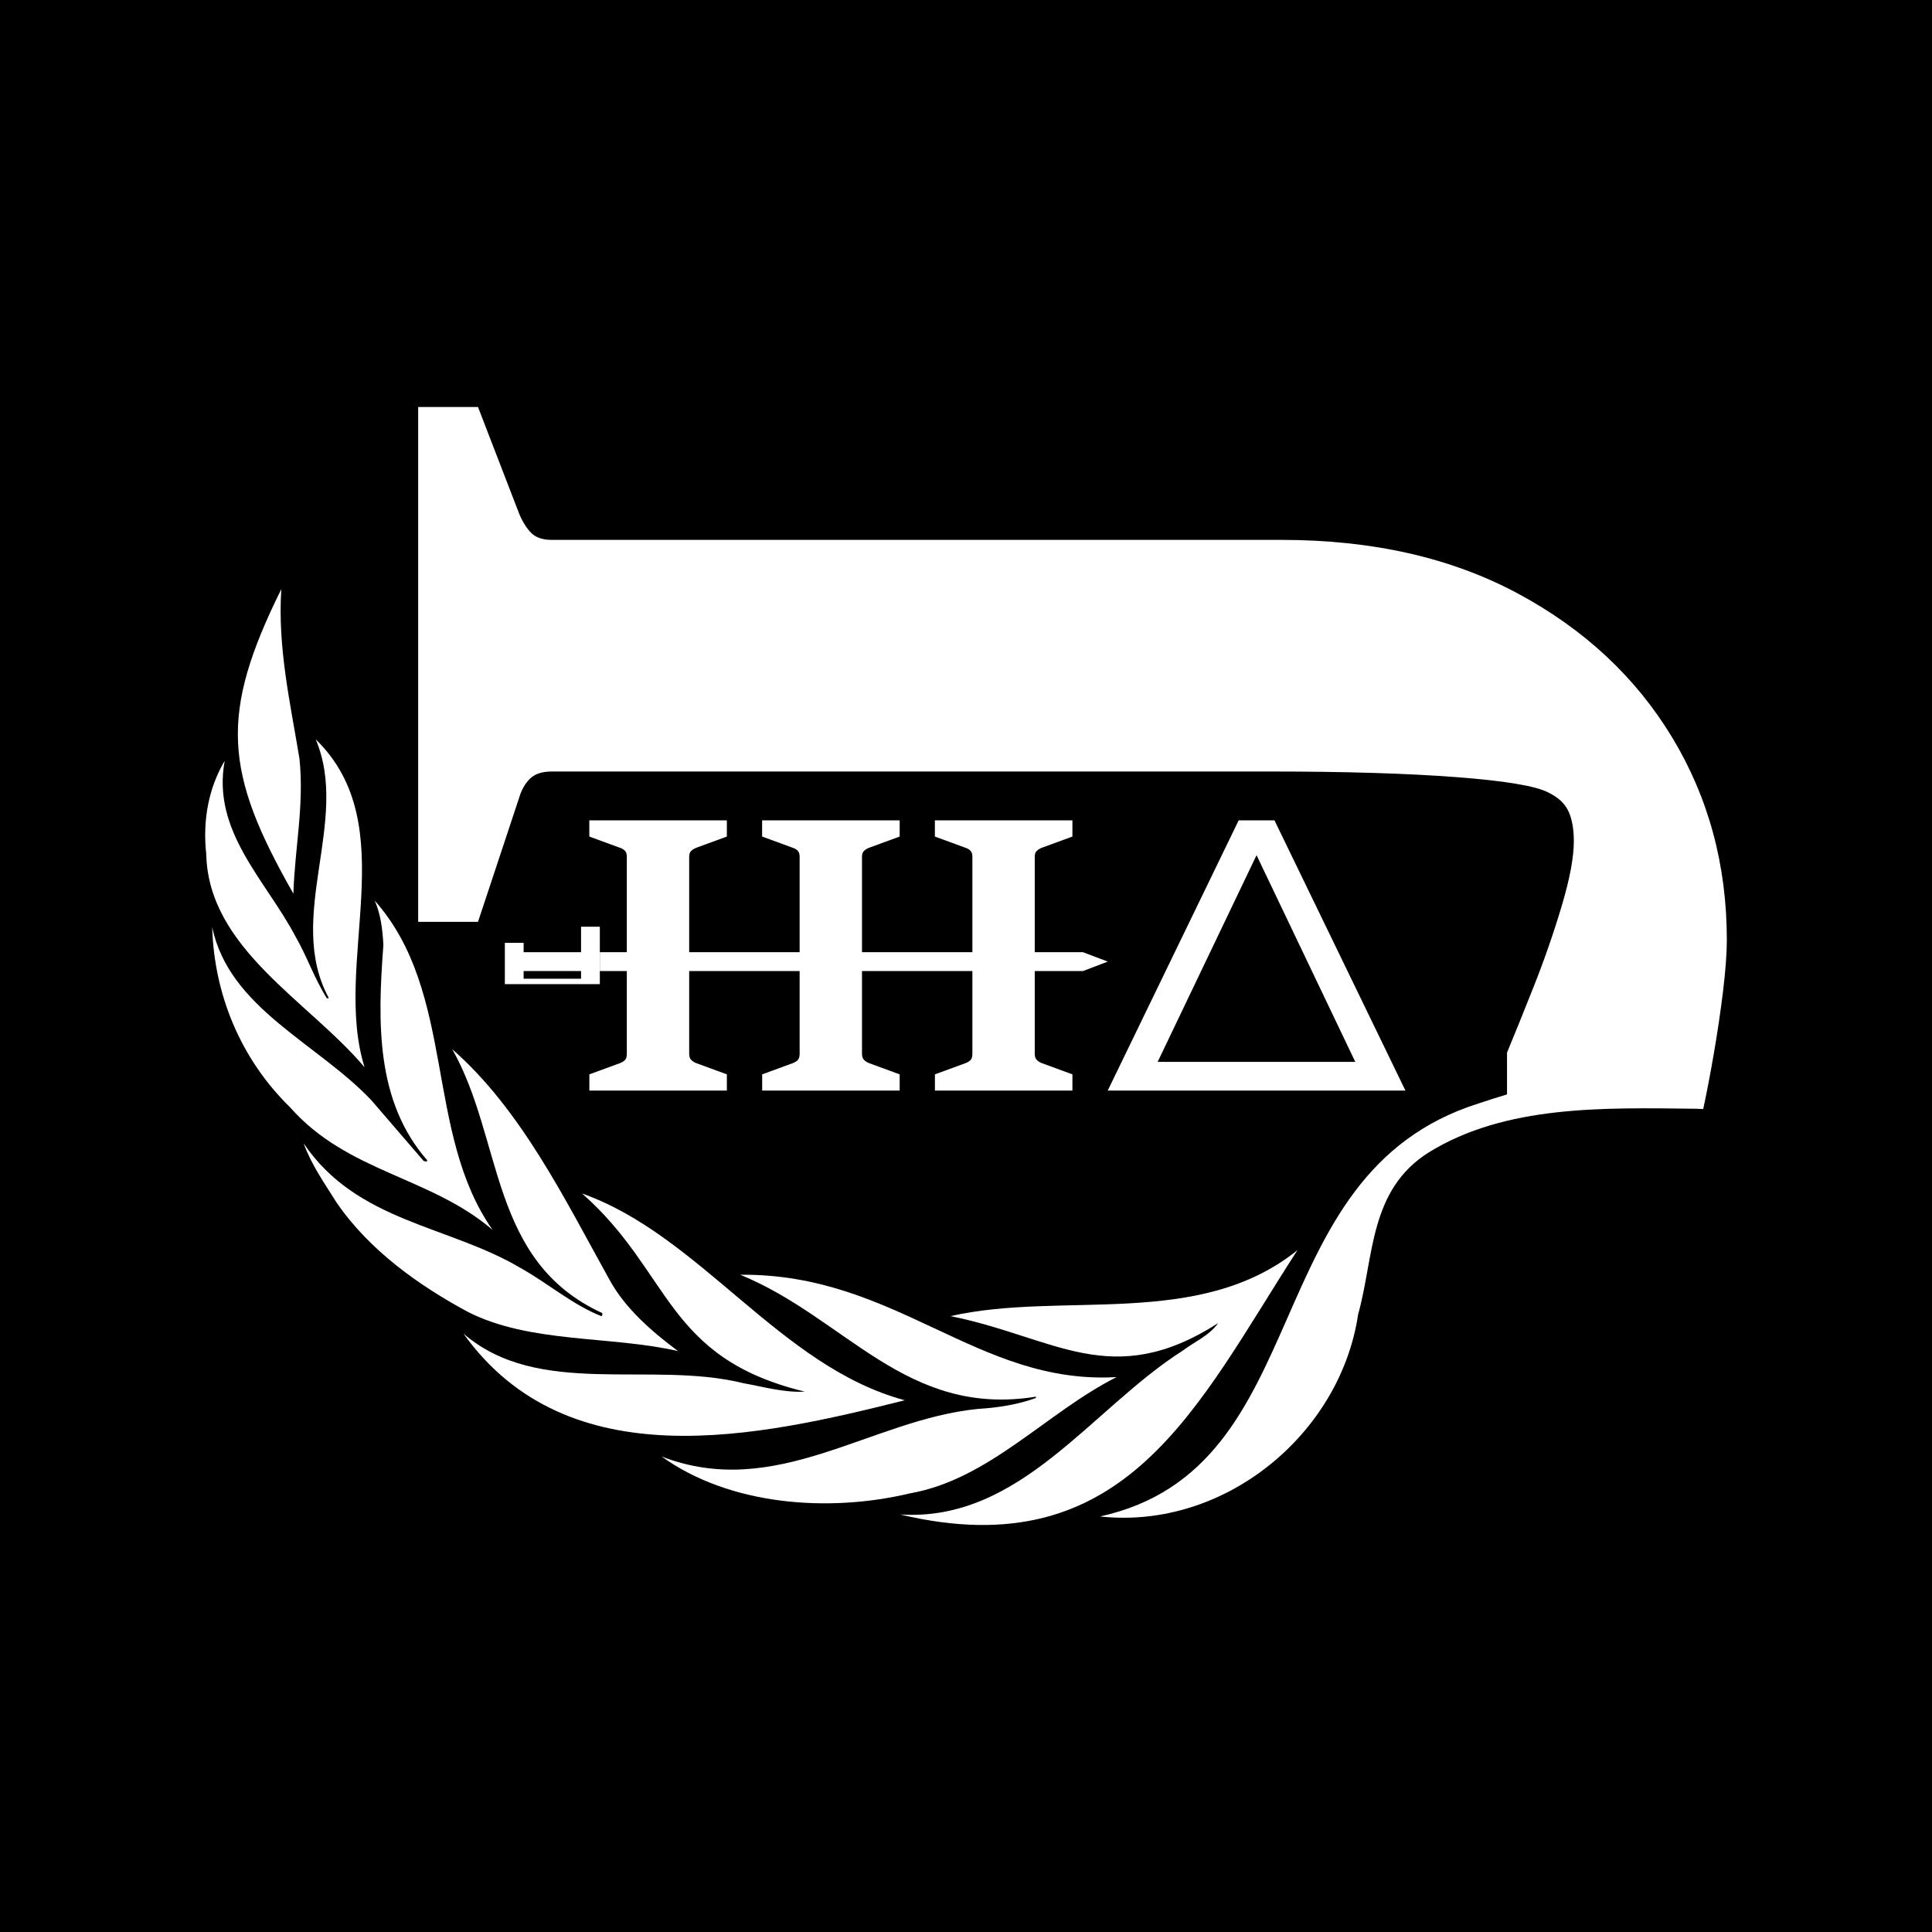
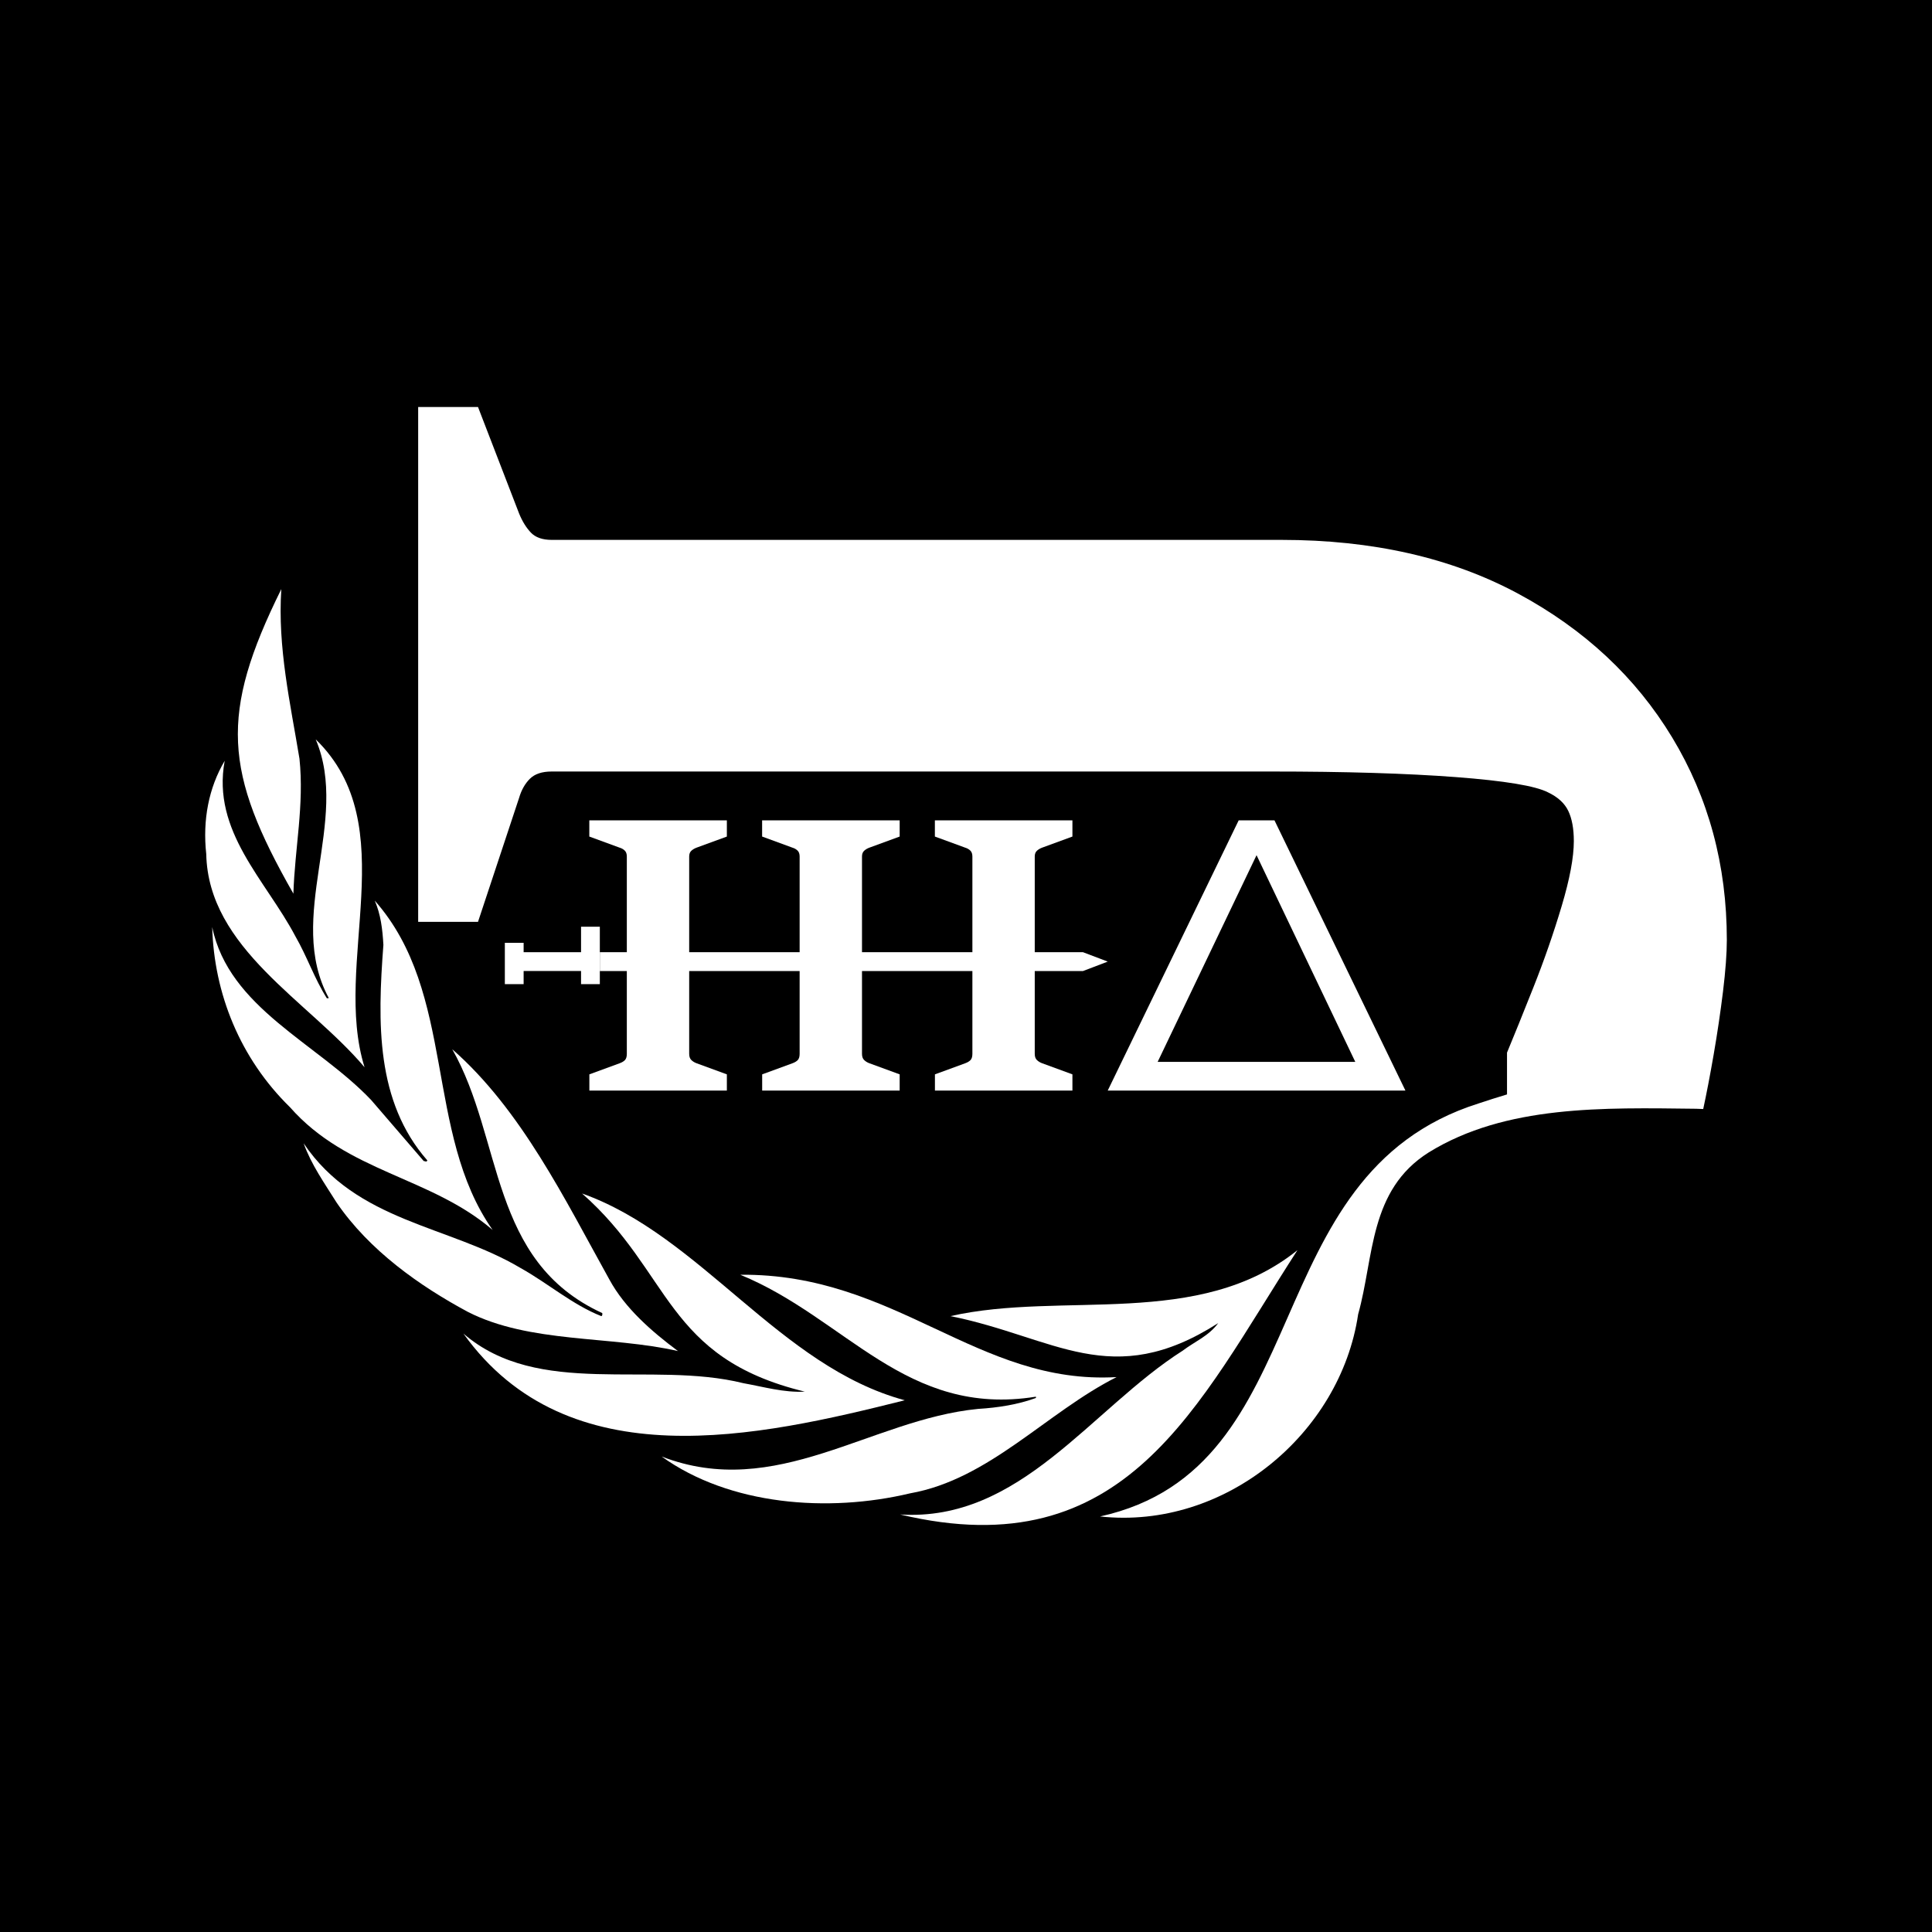
<svg xmlns="http://www.w3.org/2000/svg" version="1.1" x="0px" y="0px" viewBox="0 0 3600 3600" style="enable-background:new 0 0 3600 3600;" xml:space="preserve">
  <style type="text/css">
	.st0{display:none;}
	.st1{display:inline;}
	.st2{fill:#FFFFFF;}
</style>
-   <g id="Extras" class="st0">
+   <g id="PNG_BG" class="st0">
    <g class="st1">
-       <path d="M3446.1,1490L3446.1,1490c-22.5-83.3-56.6-163.2-101.5-237.6l-0.2-0.3c-44.7-74-99.4-141.3-162.6-200.2    c-62.4-58.1-134.3-109.3-213.8-152c-80.2-43-168.4-75.6-262-96.9c-90.7-20.6-188.8-31-291.6-31H1086l-99.7-258.7h-467l-230,464.9    c-63.8,129-95.1,226-103.1,321.1c-51.4,86.8-73.3,189-63.3,295.7c1.1,26.8,4.3,52.4,9.9,77.9l1.5,56.5    c4.6,169.5,68.3,330.4,179.6,454.5l9.9,27.7c19.6,55.1,48.2,99.8,71.2,135.7l0.1,0.2c4.1,6.3,7.9,12.3,11.5,18.1l3.2,4.9l1.2,1.9    c51.8,75.8,123.3,145.4,212.5,207l36.8,51.5c68.4,95.6,155.5,168.1,259,215.6c43.5,19.9,90.7,35.6,140.6,46.7l31.9,22.9    c88.8,63.9,200.2,105.9,322.1,121.5c36.4,4.7,73.9,7,111.4,7c10,0,20.1-0.2,30.2-0.5l70.3,16.7c73.3,17.5,140.9,25.9,206.6,25.9    c44.6,0,88.6-4.1,130.7-12.2c14-2.7,28-5.8,41.7-9.4l34.6,3.8c22.5,2.5,45.3,3.7,67.9,3.7c63.7,0,127.3-9.8,189.1-29.2    c78.7-24.7,152-63.8,217.8-116.4c64.7-51.6,118.7-113.6,160.8-184c41.7-70,69.6-145.1,82.7-223.4c8.4-32.2,13.8-62.3,19.1-91.3    c13.5-75.1,20.1-91,29.4-97.2c95.9-58.6,248.1-56.7,395.3-54.9l14.5,0.2l177.5,6.9l35.5-162.5c6.9-31.4,14.2-69.8,21.9-114    c7.8-44.6,14.4-89.4,19.8-133.2c6-49.2,8.9-89.8,8.9-124.2C3479.5,1659.4,3468.3,1572.2,3446.1,1490z" />
-       <g>
-         <g>
-           <g>
-             <g>
-               <path class="st2" d="M2072.7,2034.7l254.9-526h69.7l254.9,526H2072.7z M2169.8,1978.9h384.8l-192.2-402.4L2169.8,1978.9z" />
-             </g>
-             <path class="st2" d="M1063.6,2034.7v-31.5l59-21.6c4.6-1.7,8.1-3.9,10.4-6.4c2.3-2.6,3.4-6.6,3.4-11.9v-384.1       c0-5.1-1.4-9-4.1-11.6c-2.7-2.6-6-4.5-9.9-5.6l-59-21.6v-31.5h267.7v31.5l-59,21.6c-3.9,1.5-7.3,3.4-10.1,6.1       c-2.8,2.6-4.2,6.3-4.2,11.2v384c0,5.4,1.4,9.4,4.2,12.1c2.8,2.7,6.2,4.8,10.1,6.3l59,21.6v31.5L1063.6,2034.7L1063.6,2034.7z" />
-             <path class="st2" d="M1400,2034.7v-31.5l59-21.6c4.6-1.7,8.1-3.9,10.4-6.4c2.3-2.6,3.4-6.6,3.4-11.9v-384.1       c0-5.1-1.4-9-4.1-11.6c-2.7-2.6-6-4.5-9.9-5.6l-59-21.6v-31.5h267.7v31.5l-59,21.6c-3.9,1.5-7.3,3.4-10.1,6.1       c-2.8,2.6-4.2,6.3-4.2,11.2v384c0,5.4,1.4,9.4,4.2,12.1c2.8,2.7,6.2,4.8,10.1,6.3l59,21.6v31.5L1400,2034.7L1400,2034.7z" />
-             <path class="st2" d="M1736.3,2034.7v-31.5l59-21.6c4.6-1.7,8.1-3.9,10.4-6.4c2.3-2.6,3.4-6.6,3.4-11.9v-384.1       c0-5.1-1.4-9-4.1-11.6c-2.7-2.6-6-4.5-9.9-5.6l-59-21.6v-31.5h267.7v31.5l-59,21.6c-3.9,1.5-7.3,3.4-10.1,6.1       c-2.8,2.6-4.2,6.3-4.2,11.2v384c0,5.4,1.4,9.4,4.2,12.1c2.8,2.7,6.2,4.8,10.1,6.3l59,21.6v31.5L1736.3,2034.7L1736.3,2034.7z" />
-           </g>
-           <g>
-             <polygon class="st2" points="2024.5,1765.3 1084,1765.3 1084,1802 2024.5,1802 2072.7,1783.6      " />
-             <path class="st2" d="M1047.5,1715.7v49.6H935.7v-18.3h-36.6v40.2v40.2h36.6h111.8h36.6v-25.6v-36.6v-49.6H1047.5z        M1047.5,1816.9H935.7V1802h111.8V1816.9z" />
-           </g>
-         </g>
-         <g>
-           <path class="st2" d="M3171.5,1347.4c-70.9-117.3-171.1-210.8-300.7-280.4c-129.5-69.5-282.8-104.3-459.8-104.3H990.4      c-18.1,0-31.5-4.7-40.6-14.2c-9-9.5-16.7-21.8-23-37.3l-79.9-207.2H730.4v1002.1h116.5l79.9-241.1c4.5-15.4,11.5-27.8,21-37.3      s23.7-14.2,42.6-14.2h1400.4c144.5,0,264.3,3.7,359.6,10.9s155,17.1,179.5,29.8c18.9,9,32.1,21,39.3,35.9      c7.2,14.9,10.9,34.6,10.9,58.9c0,31.7-7.9,73.9-23.7,126.6c-15.8,52.9-34.1,105.4-54.8,157.7c-20.8,52.3-37.9,94.8-51.5,127.3      v81.4c-18.9,5.6-37.5,11.6-55.7,17.7c-439.7,139.1-307.8,709.5-736.5,803.9c242.7,26.5,468-161.1,502.4-393.5      c31.2-111.3,20.7-241.6,137.5-315.2c149.7-92.5,339.9-87,520.2-84.9l14,0.5c6.3-28.9,13.1-64.1,20.3-105.6      c7.2-41.6,13.3-82.6,18.3-123.3c4.9-40.6,7.4-74.1,7.4-100.2C3277.8,1596.1,3242.4,1464.8,3171.5,1347.4z" />
-           <path class="st2" d="M499.3,1388.5c-17.7-107.4-42.8-216.5-35.3-330c-120.7,243.8-111.8,355.8,23.5,592.8      C490.2,1563,508.8,1478.6,499.3,1388.5z" />
-           <path class="st2" d="M626,1989.3C562.7,1786.2,703.9,1519,531,1351c67.6,159.7-59.9,345.8,25.5,503.6l-3.8,0.4      c-24.4-38.8-38.7-81.5-61.2-120.6c-57.6-109.3-163.3-204.3-137.7-341.8c-31.2,52.8-43.1,115.4-35.9,181.5      C321.8,1758.3,517.1,1860.2,626,1989.3z" />
-           <path class="st2" d="M645.9,1664.9c11.5,26.3,15.1,55.6,16.8,86.2c-11.5,151.4-14.9,304.6,85.6,419.5c-1.7,4.2-4.9,0.8-7,1.3      l-102.5-119c-105.3-110.9-276.8-179-309.3-336.6c3.6,129.2,54,255.4,151.4,350.7c112,127.2,273.1,134.8,394.5,238.9      C742,2116.2,805.1,1844.7,645.9,1664.9z" />
-           <path class="st2" d="M1236.1,2541.7c-51.5-38.4-103.2-83.5-133.4-139c-86.2-154.9-171.2-330.4-306-448.5      c99.8,175.9,71.2,412.3,292,513.6c0.3,2.2,0.5,5.2-1.9,6c-56.1-22.1-103.7-63.9-157.2-93.7c-139.7-83.1-318.7-89.2-422.1-242.7      c14.6,41.2,40.7,77.9,64.1,115.3c63.7,93.3,161.7,162.4,255.5,212.8C947.6,2527,1104.6,2511.7,1236.1,2541.7z" />
-           <path class="st2" d="M1677.6,2637.5c-244.3-66-396.6-320.3-628.2-402.5c174.6,153.7,161,319.7,433.5,385.7      c-40.7,2.2-80.2-9.4-119.4-16.4c-180.6-44.8-399.1,29.7-545.1-96.6C1022.5,2792.7,1393.4,2708.8,1677.6,2637.5z" />
-           <path class="st2" d="M2089.9,2592.4c-271.7,15.8-429-202.1-732.5-199.2c205.7,84.3,322.4,278.2,575.5,237.3v2.5      c-34.9,12.7-73,18.9-112.8,21.3c-208.8,20.6-392.8,179-615.7,92.7c132,95,323.7,109.8,483.7,71.7      C1842.2,2791.3,1953.3,2661.4,2089.9,2592.4z" />
-           <path class="st2" d="M2442,2345.3c-191.9,154.4-456.9,79-675.4,128.4c203,40.7,313,146.8,521.2,13.6      c-18.5,25.2-45.7,35.8-69.1,53.6c-178.5,113.3-316,334-550.2,318.9C2108.9,2964.7,2246.6,2647.4,2442,2345.3z" />
-         </g>
-       </g>
+       <path d="M3371.8,1504L3371.8,1504c-21.5-79.5-54.1-155.8-96.9-226.8l-0.2-0.3c-42.7-70.6-95-134.9-155.3-191.2    c-59.5-55.5-128.2-104.3-204.2-145.1c-76.6-41.1-160.8-72.2-250.2-92.5c-86.6-19.6-180.2-29.6-278.4-29.6H1118.2l-95.2-247H577.1    l-219.6,443.9c-61,123.2-90.8,215.8-98.5,306.6c-49.1,82.8-70,180.4-60.5,282.3c1,25.6,4.1,50,9.4,74.4l1.5,54    c4.4,161.8,65.2,315.5,171.5,434l9.4,26.4c18.8,52.6,46.1,95.3,68,129.6l0.1,0.1c3.9,6.1,7.5,11.8,11,17.3l3,4.6l1.2,1.8    c49.5,72.4,117.7,138.9,202.9,197.7l35.2,49.2c65.3,91.3,148.5,160.6,247.3,205.8c41.5,19,86.7,34,134.2,44.6l30.5,21.9    c84.8,61,191.1,101.1,307.5,116c34.7,4.4,70.5,6.7,106.4,6.7c9.5,0,19.2-0.2,28.9-0.5l67.1,16c70,16.7,134.6,24.8,197.3,24.8    c42.6,0,84.6-3.9,124.8-11.6c13.3-2.6,26.7-5.6,39.8-9l33,3.6c21.5,2.4,43.3,3.5,64.8,3.5c60.8,0,121.5-9.4,180.6-27.9    c75.2-23.6,145.1-60.9,207.9-111.1c61.7-49.3,113.4-108.4,153.5-175.7c39.8-66.8,66.4-138.6,79-213.4c8-30.8,13.2-59.4,18.2-87.2    c12.9-71.7,19.1-86.9,28-92.8c91.6-55.9,236.9-54.1,377.4-52.4l13.9,0.2l169.5,6.6l33.9-155.2c6.5-30,13.6-66.6,21-108.8    c7.4-42.6,13.7-85.4,18.9-127.2c5.7-47,8.5-85.8,8.5-118.6C3403.7,1665.8,3393,1582.5,3371.8,1504z" />
    </g>
  </g>
  <g id="BG">
    <rect width="3600" height="3600" />
  </g>
-   <g id="Layer_1">
+   <g id="Cypher">
    <g>
      <g>
        <g>
          <g>
            <path class="st2" d="M2064.1,2032.1l244-503.5h66.7l244,503.5H2064.1z M2157.1,1978.7h368.3l-184-385.2L2157.1,1978.7z" />
          </g>
          <path class="st2" d="M1098.2,2032.1v-30.2l56.5-20.7c4.4-1.6,7.8-3.7,10-6.1c2.2-2.5,3.3-6.3,3.3-11.4V1596      c0-4.9-1.3-8.6-3.9-11.1c-2.6-2.5-5.7-4.3-9.5-5.4l-56.5-20.7v-30.2h256.3v30.2l-56.5,20.7c-3.7,1.4-7,3.3-9.7,5.8      c-2.7,2.5-4,6-4,10.7v367.6c0,5.2,1.3,9,4,11.6c2.7,2.6,5.9,4.6,9.7,6l56.5,20.7v30.2H1098.2z" />
          <path class="st2" d="M1420.2,2032.1v-30.2l56.5-20.7c4.4-1.6,7.8-3.7,10-6.1c2.2-2.5,3.3-6.3,3.3-11.4V1596      c0-4.9-1.3-8.6-3.9-11.1c-2.6-2.5-5.7-4.3-9.5-5.4l-56.5-20.7v-30.2h256.3v30.2l-56.5,20.7c-3.7,1.4-7,3.3-9.7,5.8      c-2.7,2.5-4,6-4,10.7v367.6c0,5.2,1.3,9,4,11.6c2.7,2.6,5.9,4.6,9.7,6l56.5,20.7v30.2H1420.2z" />
          <path class="st2" d="M1742.1,2032.1v-30.2l56.5-20.7c4.4-1.6,7.8-3.7,10-6.1c2.2-2.5,3.3-6.3,3.3-11.4V1596      c0-4.9-1.3-8.6-3.9-11.1c-2.6-2.5-5.7-4.3-9.5-5.4l-56.5-20.7v-30.2h256.3v30.2l-56.5,20.7c-3.7,1.4-7,3.3-9.7,5.8      c-2.7,2.5-4,6-4,10.7v367.6c0,5.2,1.3,9,4,11.6c2.7,2.6,5.9,4.6,9.7,6l56.5,20.7v30.2H1742.1z" />
        </g>
        <g>
          <polygon class="st2" points="2018,1774.3 1117.7,1774.3 1117.7,1809.4 2018,1809.4 2064.1,1791.8     " />
-           <path class="st2" d="M1082.7,1726.8v47.5h-107v-17.5h-35v38.5v38.5h35h107h35v-24.5v-35v-47.5H1082.7z M1082.7,1823.7h-107      v-14.3h107V1823.7z" />
+           <path class="st2" d="M1117.7,1833.8v-24.5v-35v-47.5h-35v47.5h-107v-17.5h-35v38.5v38.5h35v-24.5h107v24.5H1117.7z" />
        </g>
      </g>
      <g>
        <path class="st2" d="M3115.9,1374.2c-67.9-112.3-163.8-201.8-287.8-268.4c-124-66.5-270.7-99.8-440.1-99.8H1028.1     c-17.3,0-30.2-4.5-38.9-13.6c-8.6-9.1-16-20.9-22-35.7l-76.5-198.3H779.2v959.3h111.5l76.5-230.8c4.3-14.7,11-26.6,20.1-35.7     c9.1-9.1,22.7-13.6,40.8-13.6h1340.5c138.3,0,253,3.5,344.2,10.4c91.2,6.9,148.4,16.4,171.8,28.5c18.1,8.6,30.7,20.1,37.6,34.4     c6.9,14.3,10.4,33.1,10.4,56.4c0,30.3-7.6,70.7-22.7,121.2c-15.1,50.6-32.6,100.9-52.5,151c-19.9,50.1-36.3,90.7-49.3,121.9v77.9     c-18.1,5.4-35.9,11.1-53.3,16.9c-420.9,133.2-294.6,679.2-705,769.5c232.3,25.4,448-154.2,480.9-376.7     c29.9-106.5,19.8-231.3,131.6-301.7c143.3-88.5,325.4-83.3,498-81.3l13.4,0.5c6-27.7,12.5-61.4,19.4-101.1     c6.9-39.8,12.7-79.1,17.5-118c4.7-38.9,7.1-70.9,7.1-95.9C3217.7,1612.3,3183.8,1486.6,3115.9,1374.2z" />
        <path class="st2" d="M558,1413.6c-16.9-102.8-41-207.2-33.8-315.9c-115.5,233.4-107,340.6,22.5,567.5     C549.3,1580.6,567.1,1499.8,558,1413.6z" />
        <path class="st2" d="M679.3,1988.7c-60.6-194.4,74.5-450.2-91-611c64.7,152.9-57.3,331,24.4,482.1l-3.6,0.4     c-23.4-37.1-37-78-58.6-115.4c-55.1-104.6-156.3-195.6-131.8-327.2c-29.9,50.5-41.3,110.5-34.4,173.7     C388.1,1767.6,575,1865.1,679.3,1988.7z" />
        <path class="st2" d="M698.3,1678.2c11,25.2,14.5,53.2,16.1,82.5c-11,144.9-14.3,291.6,81.9,401.6c-1.6,4-4.7,0.8-6.7,1.2     l-98.1-113.9c-100.8-106.2-265-171.3-296.1-322.2c3.4,123.7,51.7,244.5,144.9,335.7c107.2,121.8,261.4,129,377.6,228.7     C790.3,2110.2,850.7,1850.3,698.3,1678.2z" />
        <path class="st2" d="M1263.3,2517.5c-49.3-36.8-98.8-79.9-127.7-133.1c-82.5-148.3-163.9-316.3-292.9-429.3     c95.5,168.4,68.2,394.7,279.5,491.6c0.3,2.1,0.5,5-1.8,5.7c-53.7-21.2-99.3-61.2-150.5-89.7c-133.7-79.5-305.1-85.4-404.1-232.3     c14,39.4,39,74.6,61.4,110.4c61,89.3,154.8,155.5,244.6,203.7C987.1,2503.4,1137.4,2488.7,1263.3,2517.5z" />
        <path class="st2" d="M1685.9,2609.2c-233.9-63.2-379.6-306.6-601.3-385.3c167.1,147.1,154.1,306,415,369.2     c-39,2.1-76.8-9-114.3-15.7c-172.9-42.9-382,28.4-521.8-92.5C1058.8,2757.7,1413.9,2677.4,1685.9,2609.2z" />
        <path class="st2" d="M2080.6,2566c-260.1,15.1-410.7-193.5-701.2-190.7c196.9,80.7,308.6,266.3,550.9,227.2l0,2.4     c-33.4,12.2-69.9,18.1-108,20.4c-199.9,19.7-376,171.3-589.4,88.7c126.4,90.9,309.9,105.1,463,68.6     C1843.5,2756.4,1949.8,2632,2080.6,2566z" />
        <path class="st2" d="M2417.6,2329.5c-183.7,147.8-437.4,75.6-646.5,122.9c194.3,39,299.6,140.5,498.9,13     c-17.7,24.1-43.7,34.3-66.1,51.3c-170.9,108.5-302.5,319.7-526.7,305.3C2098.8,2922.4,2230.6,2618.6,2417.6,2329.5z" />
      </g>
    </g>
  </g>
</svg>
